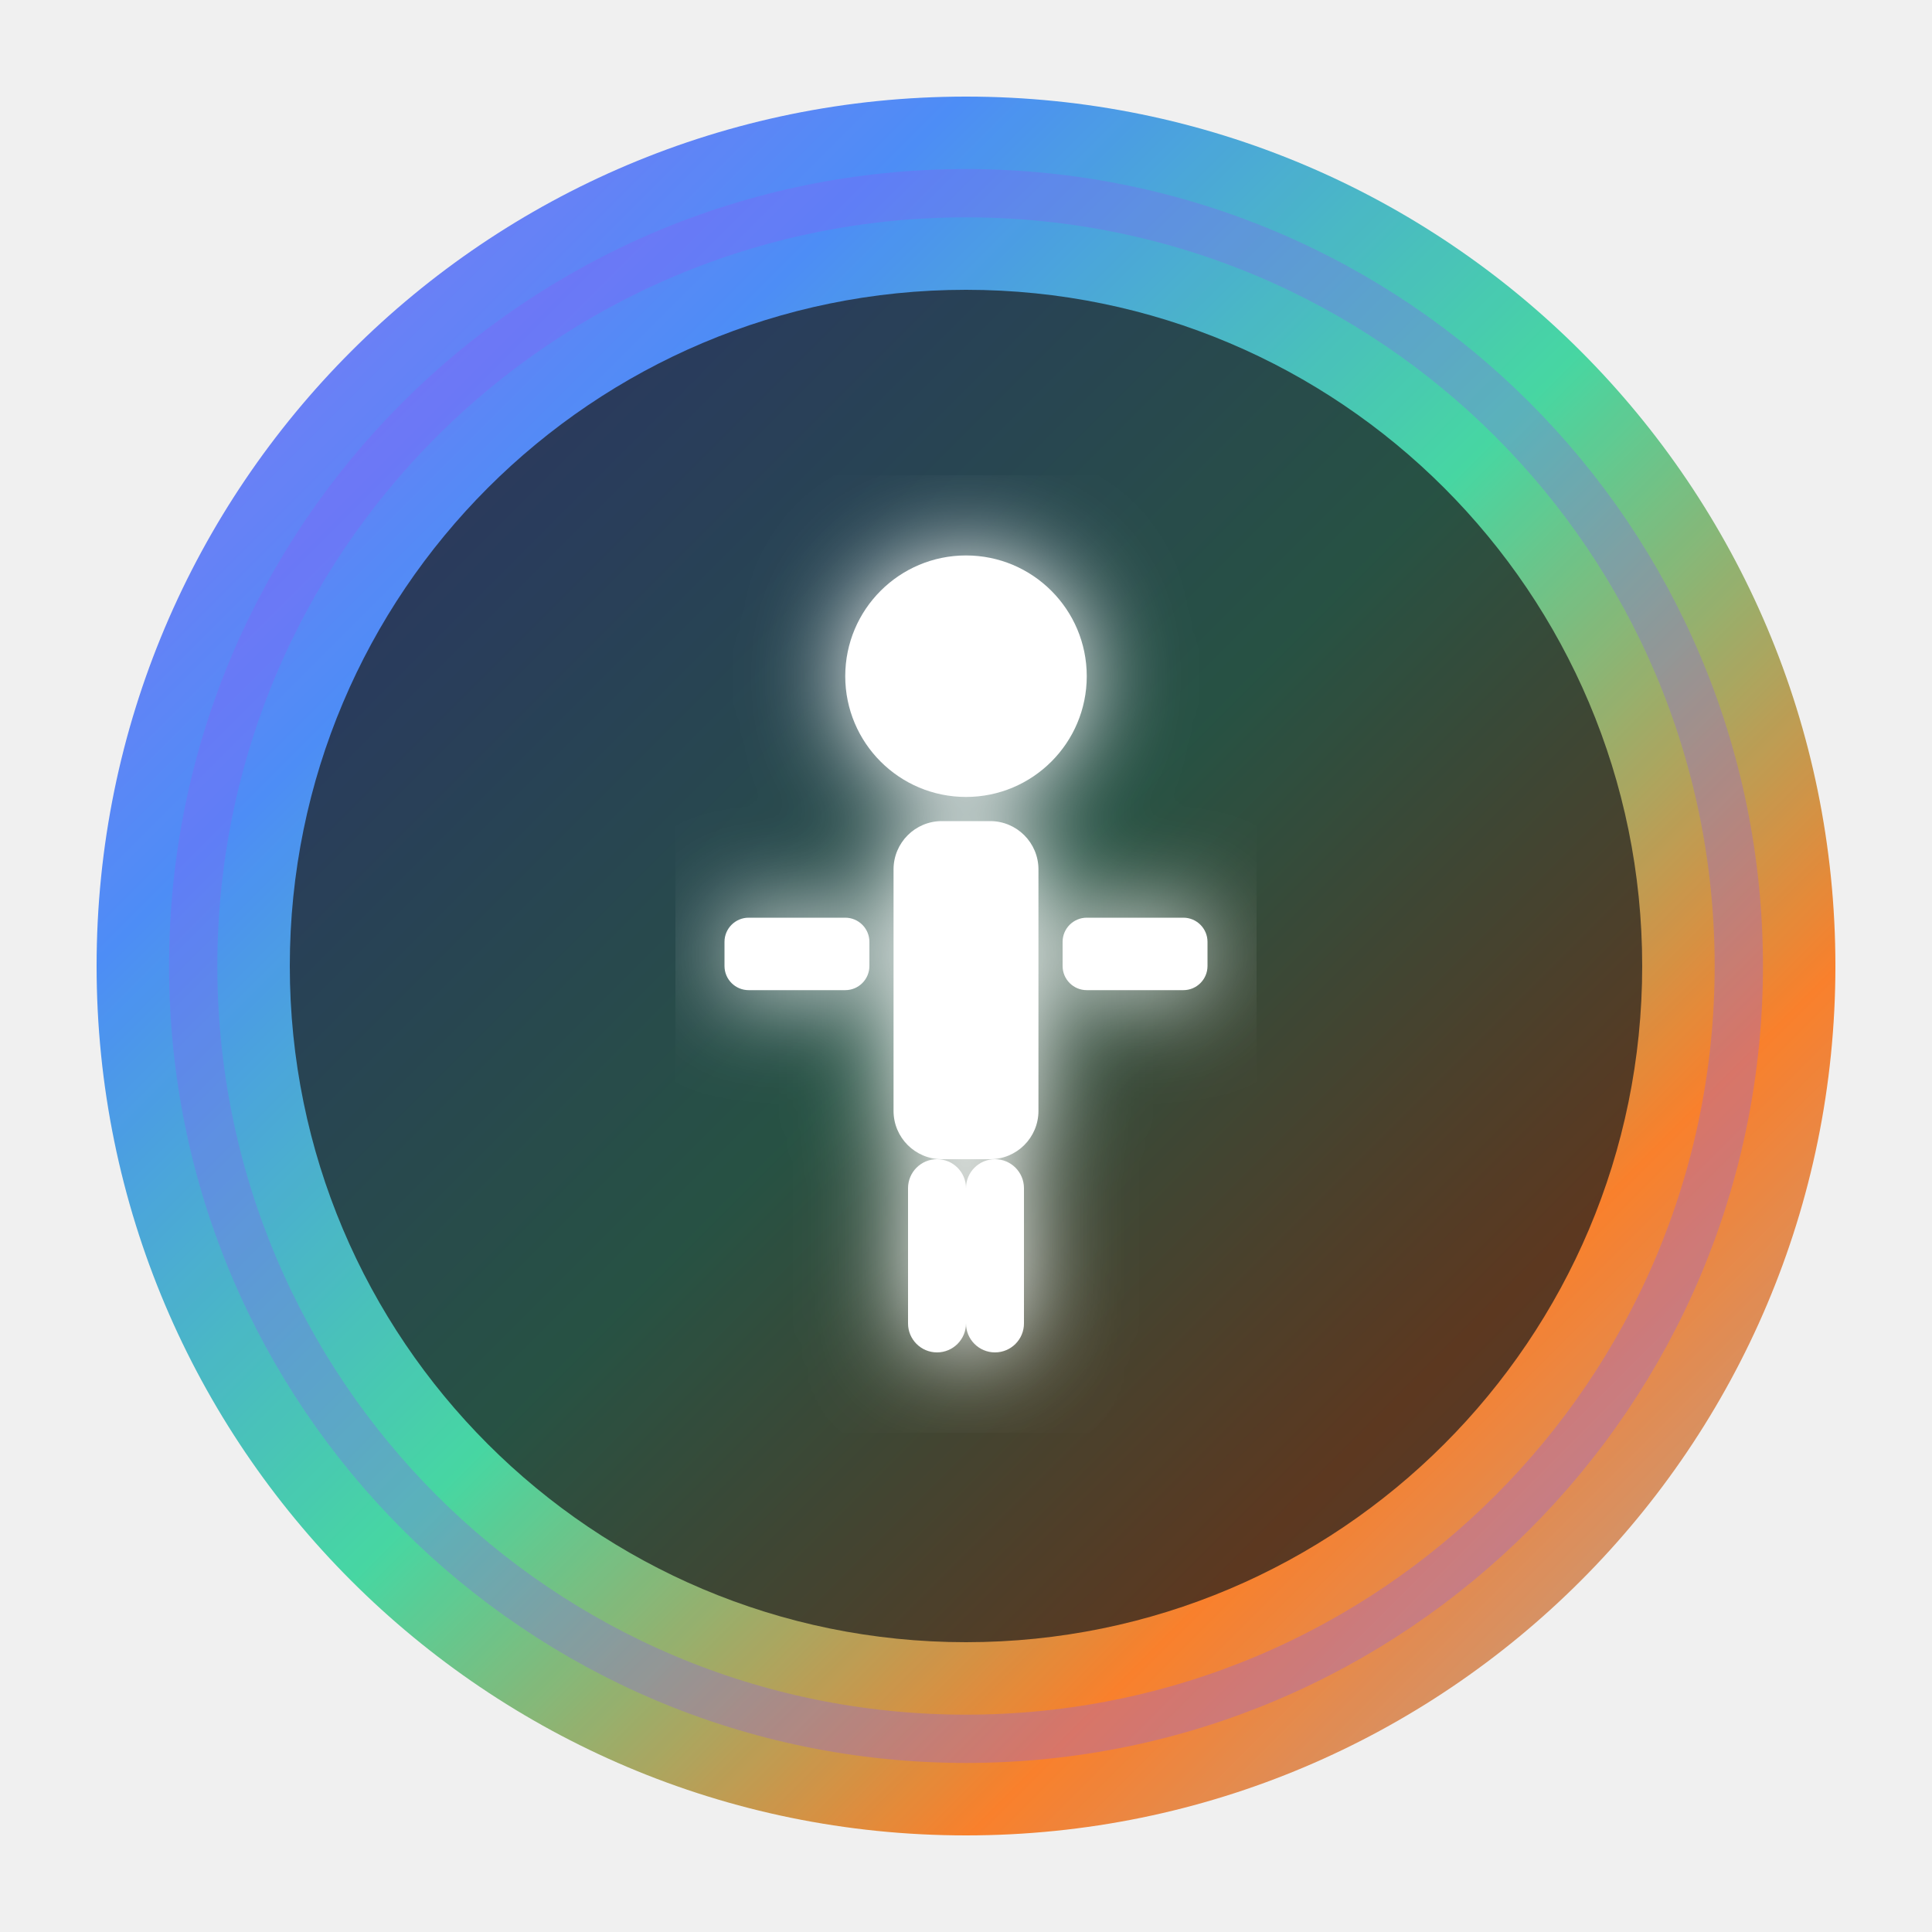
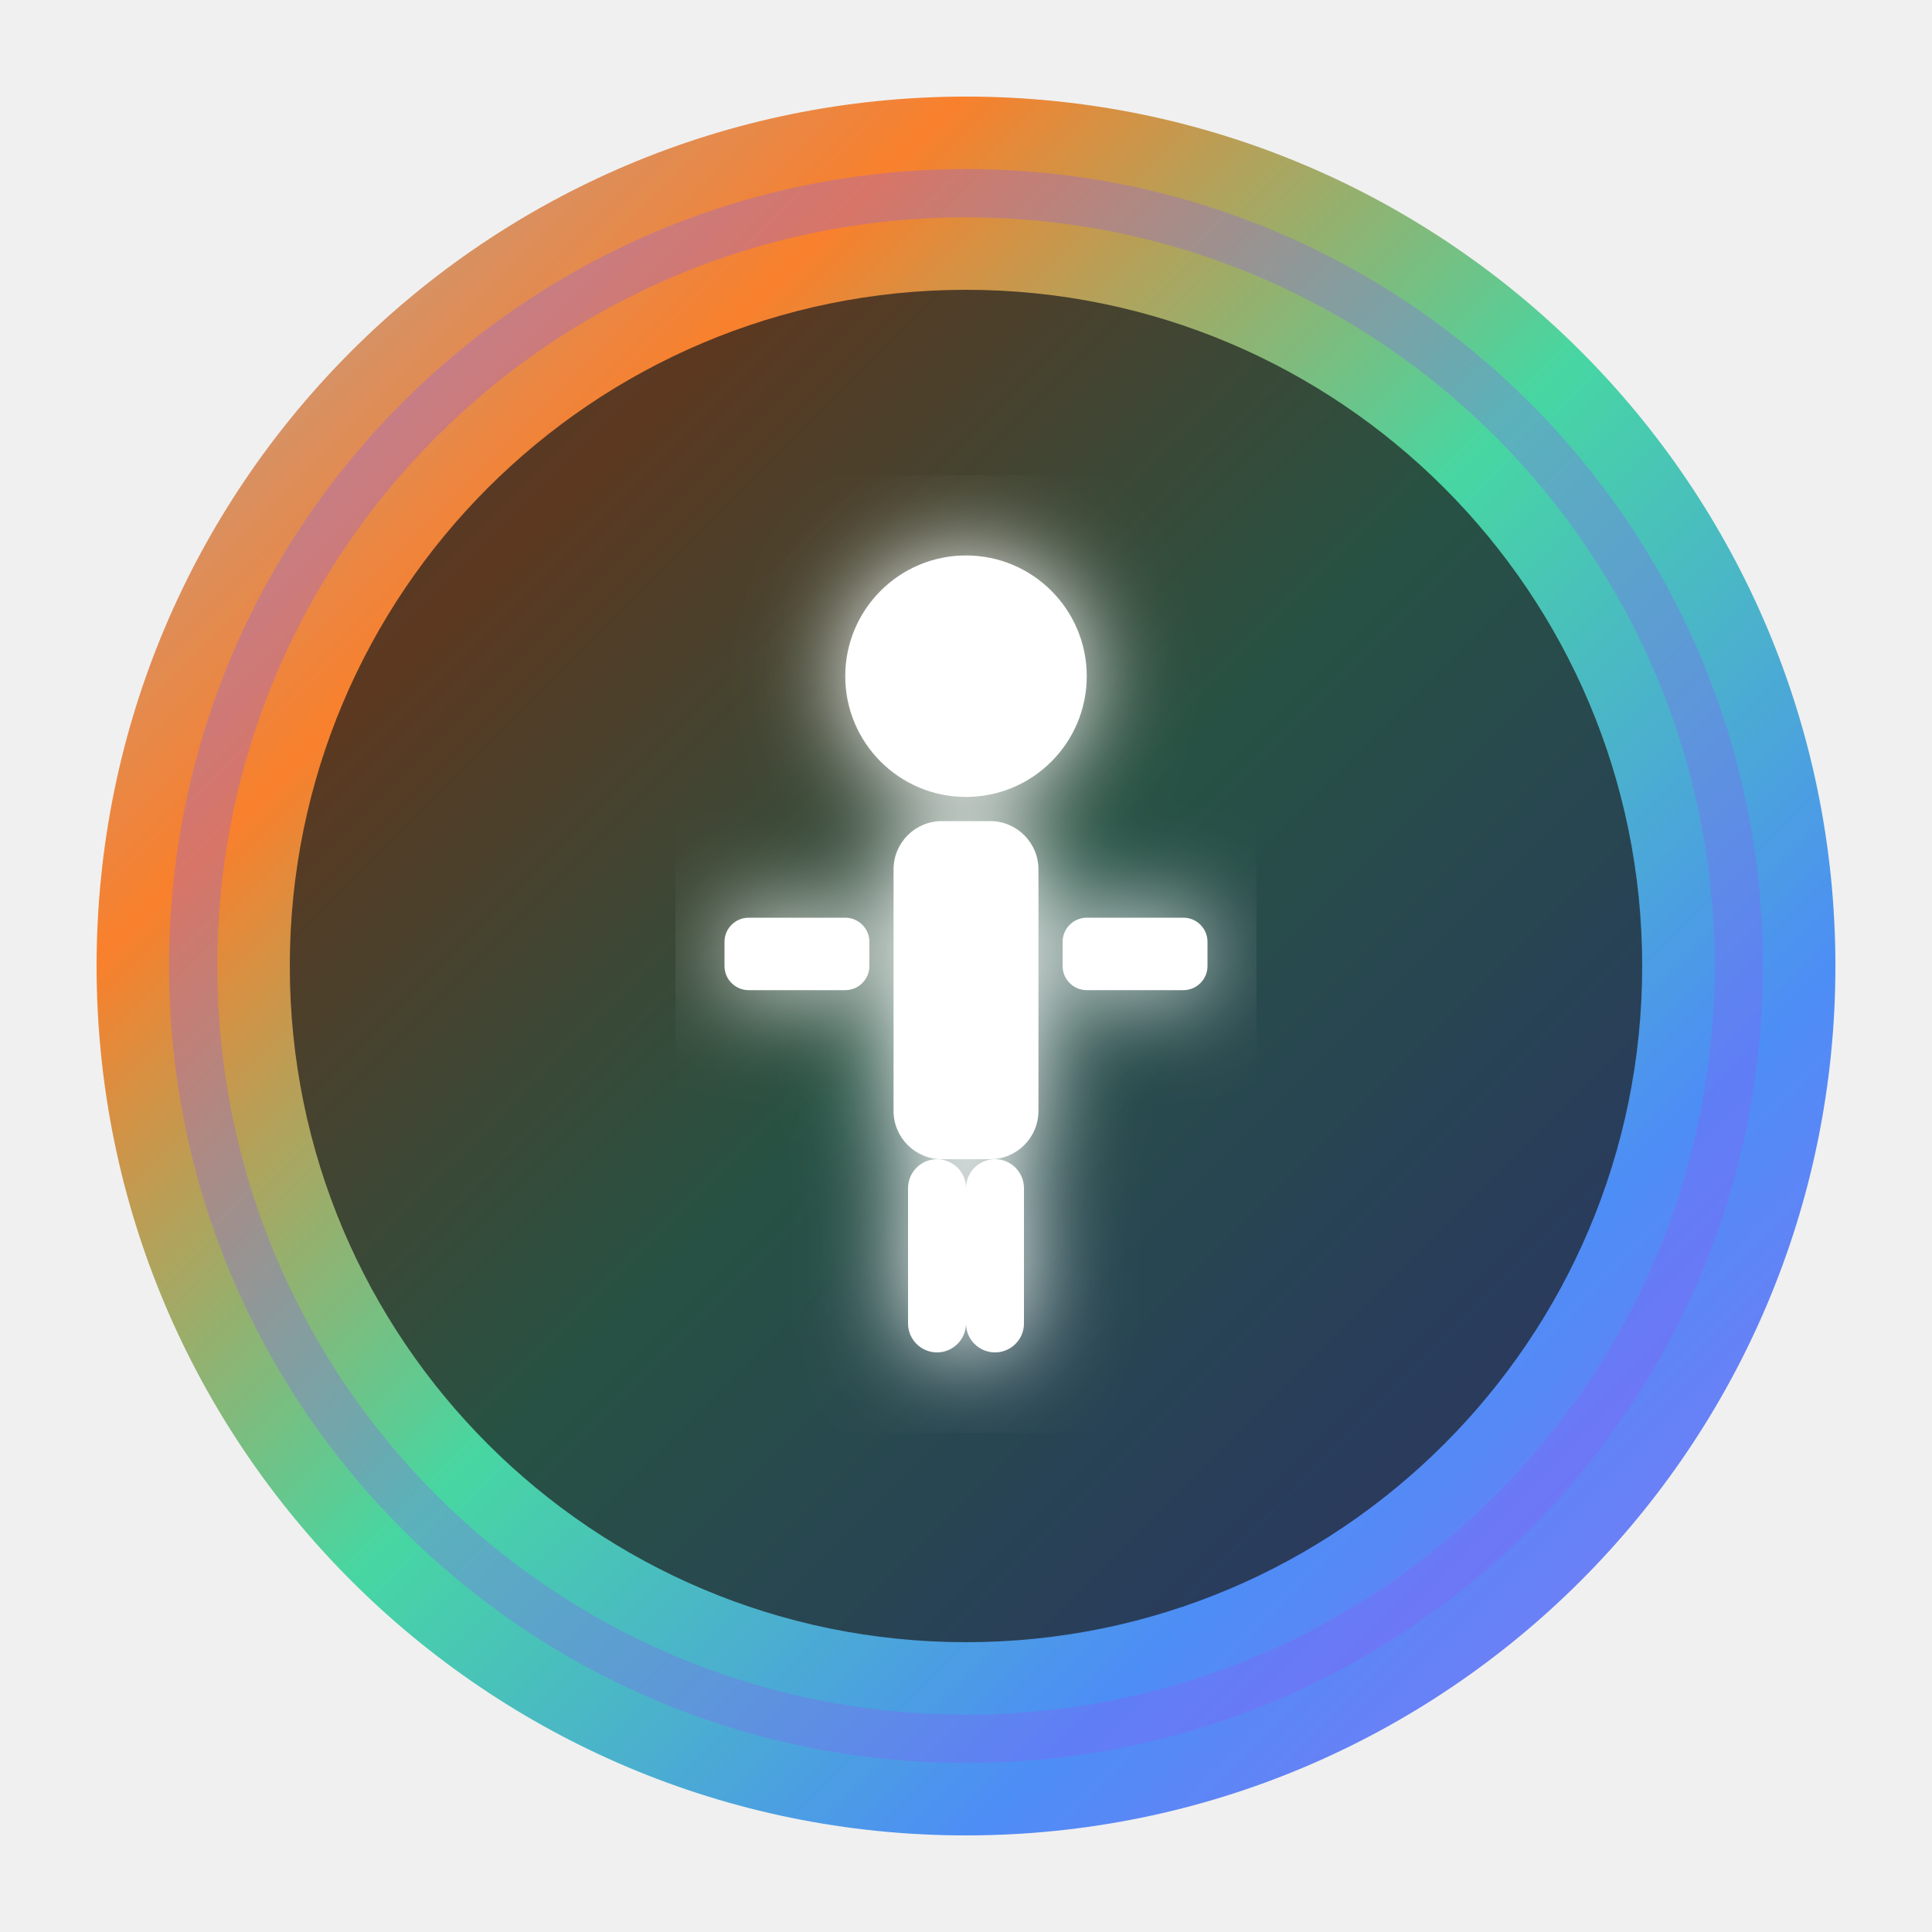
<svg xmlns="http://www.w3.org/2000/svg" width="40" height="40" viewBox="0 0 40 40">
  <defs>
    <linearGradient id="auraGrad" x1="0%" y1="0%" x2="100%" y2="100%">
-       <stop offset="0%" style="stop-color:#8B5CF6" />
-       <stop offset="25%" style="stop-color:#3B82F6" />
+       <stop offset="0%" style="stop-color:#9CA3AF" />
+       <stop offset="25%" style="stop-color:#F97316" />
      <stop offset="50%" style="stop-color:#34D399" />
-       <stop offset="75%" style="stop-color:#F97316" />
-       <stop offset="100%" style="stop-color:#9CA3AF" />
+       <stop offset="75%" style="stop-color:#3B82F6" />
+       <stop offset="100%" style="stop-color:#8B5CF6" />
    </linearGradient>
    <filter id="glow">
      <feGaussianBlur stdDeviation="1" result="glow" />
      <feMerge>
        <feMergeNode in="glow" />
        <feMergeNode in="SourceGraphic" />
      </feMerge>
    </filter>
  </defs>
  <circle cx="20" cy="20" r="18" fill="url(#auraGrad)" opacity="0.9" />
  <circle cx="20" cy="20" r="14" fill="#1a1a1b" opacity="0.7" />
  <g fill="white" filter="url(#glow)">
    <circle cx="20" cy="14" r="2.5" />
    <rect x="18.5" y="17" width="3" height="7" rx="1" />
    <rect x="15" y="19" width="3" height="1.5" rx="0.5" />
    <rect x="22" y="19" width="3" height="1.5" rx="0.5" />
    <rect x="18.8" y="24" width="1.2" height="4" rx="0.6" />
    <rect x="20" y="24" width="1.2" height="4" rx="0.6" />
  </g>
  <circle cx="20" cy="20" r="16" fill="none" stroke="#8B5CF6" stroke-width="1" opacity="0.3">
    <animate attributeName="r" values="16;17;16" dur="2s" repeatCount="indefinite" />
    <animate attributeName="opacity" values="0.3;0.1;0.3" dur="2s" repeatCount="indefinite" />
  </circle>
</svg>
